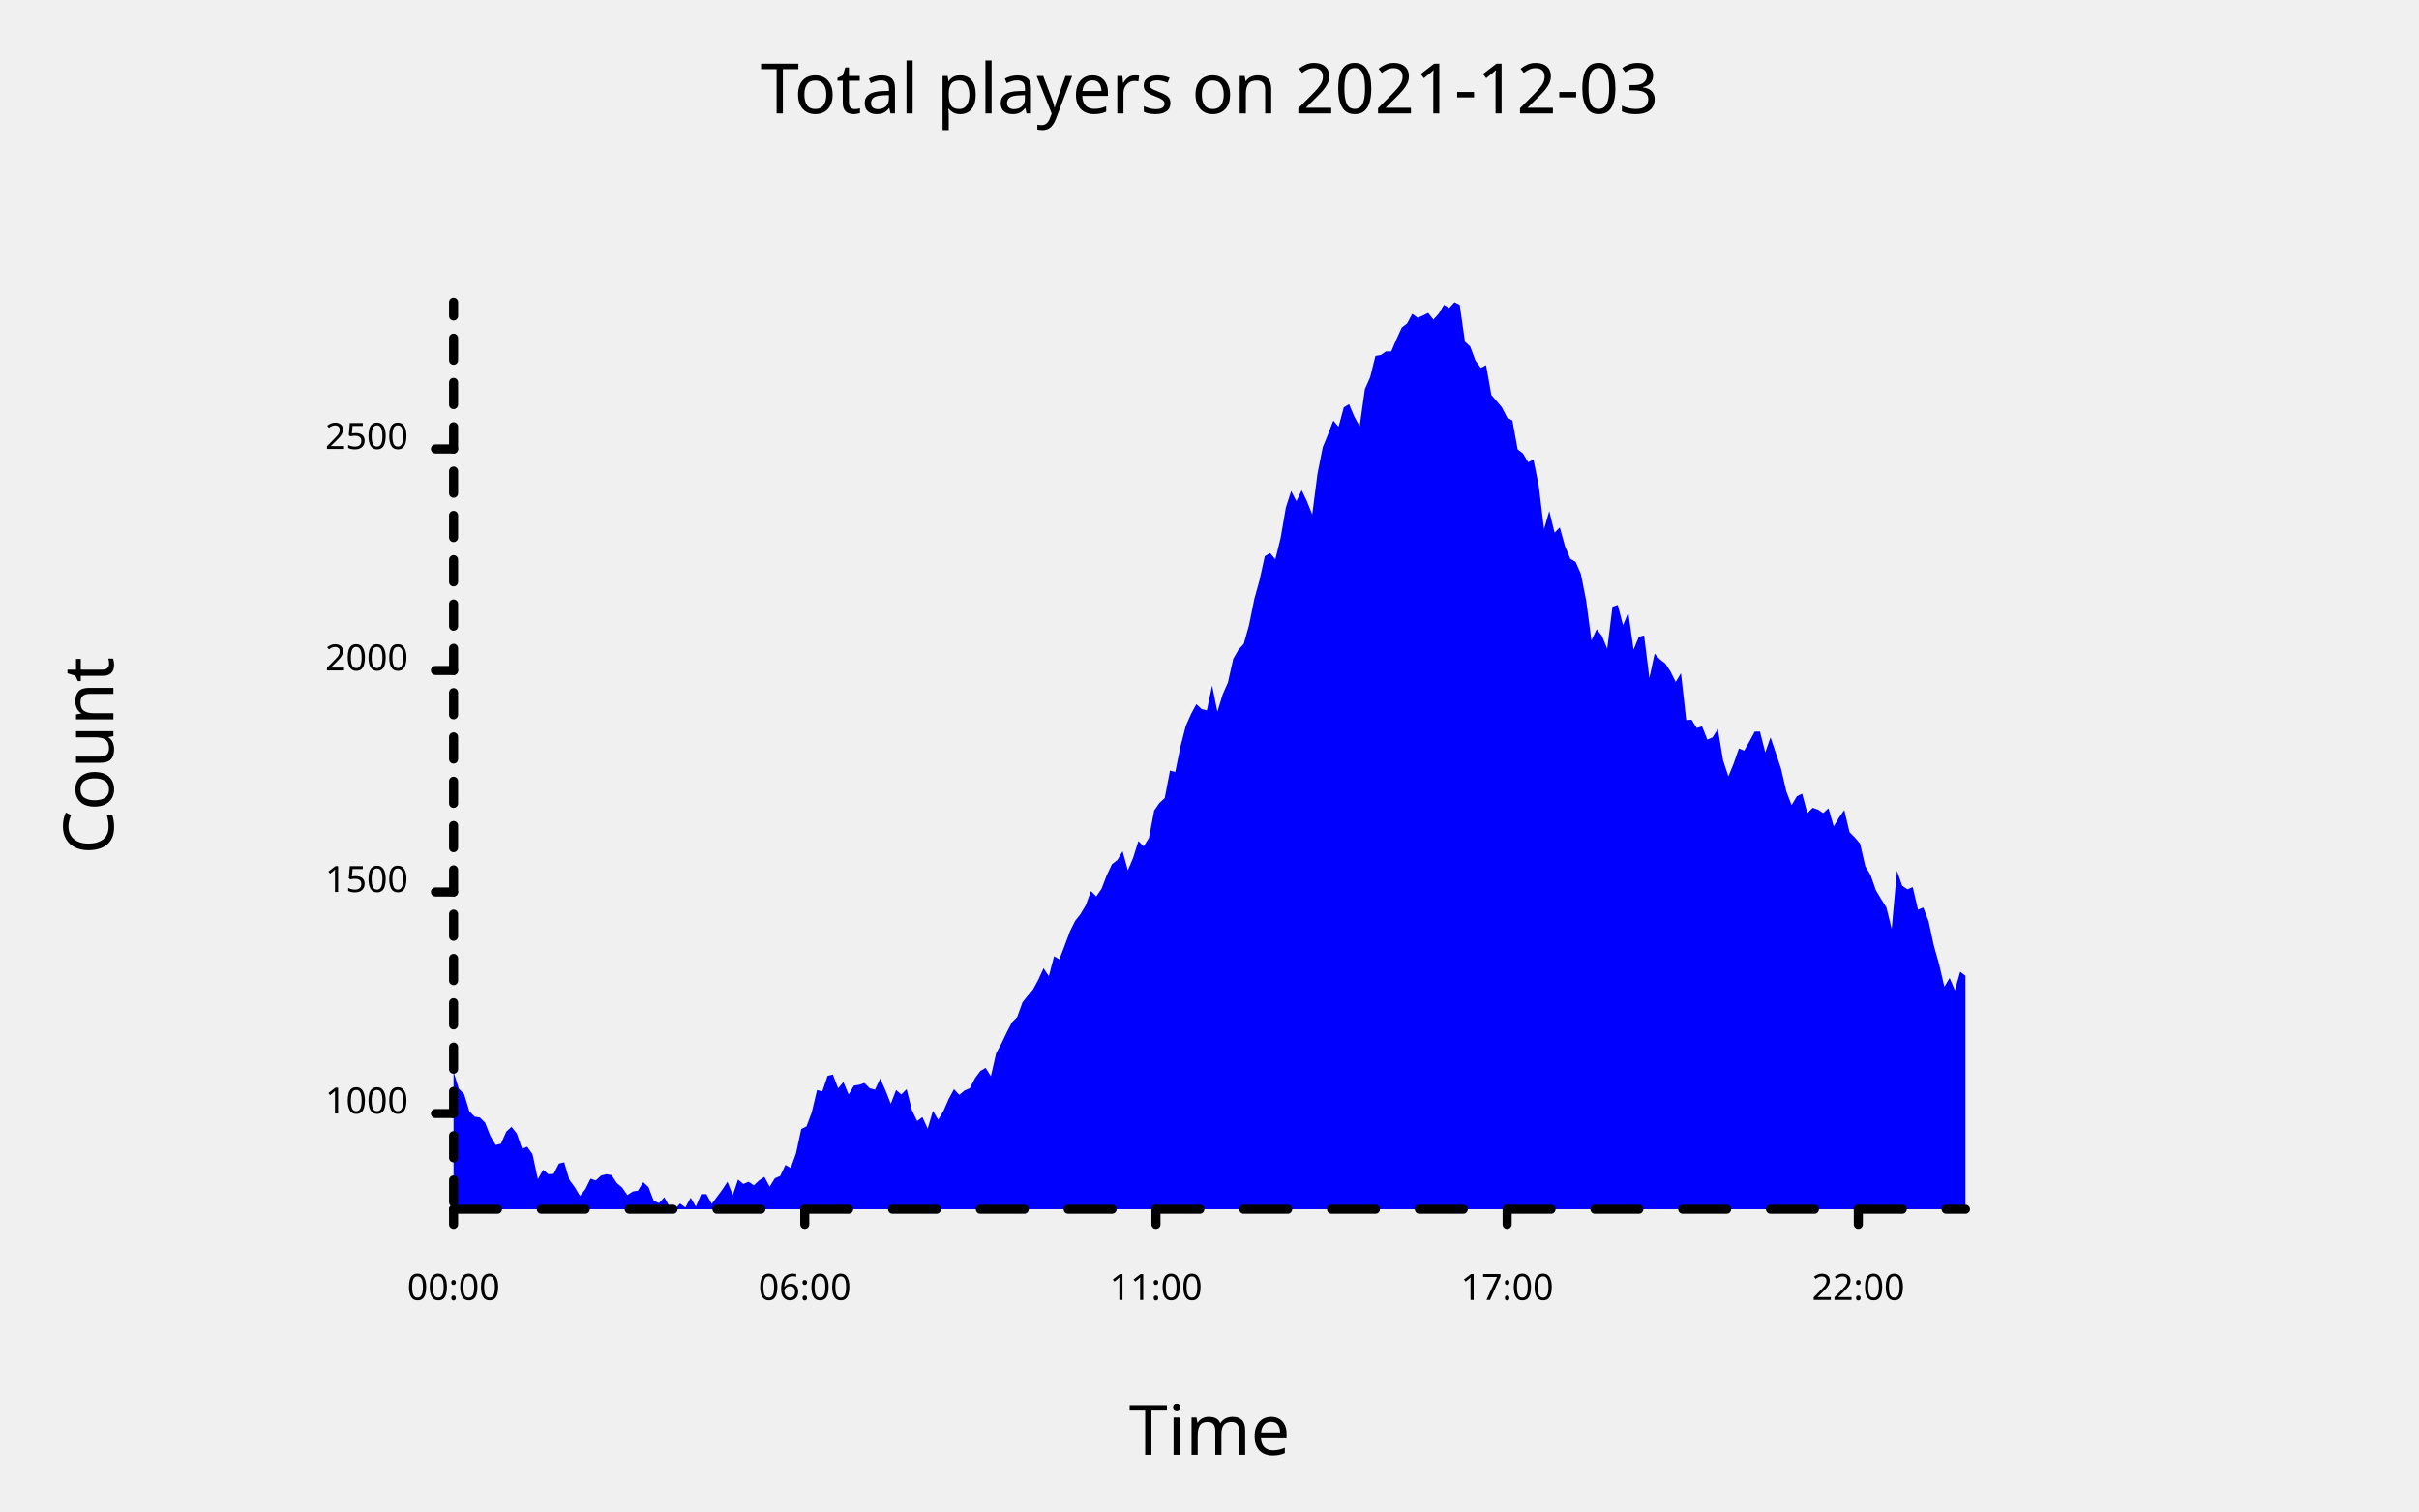
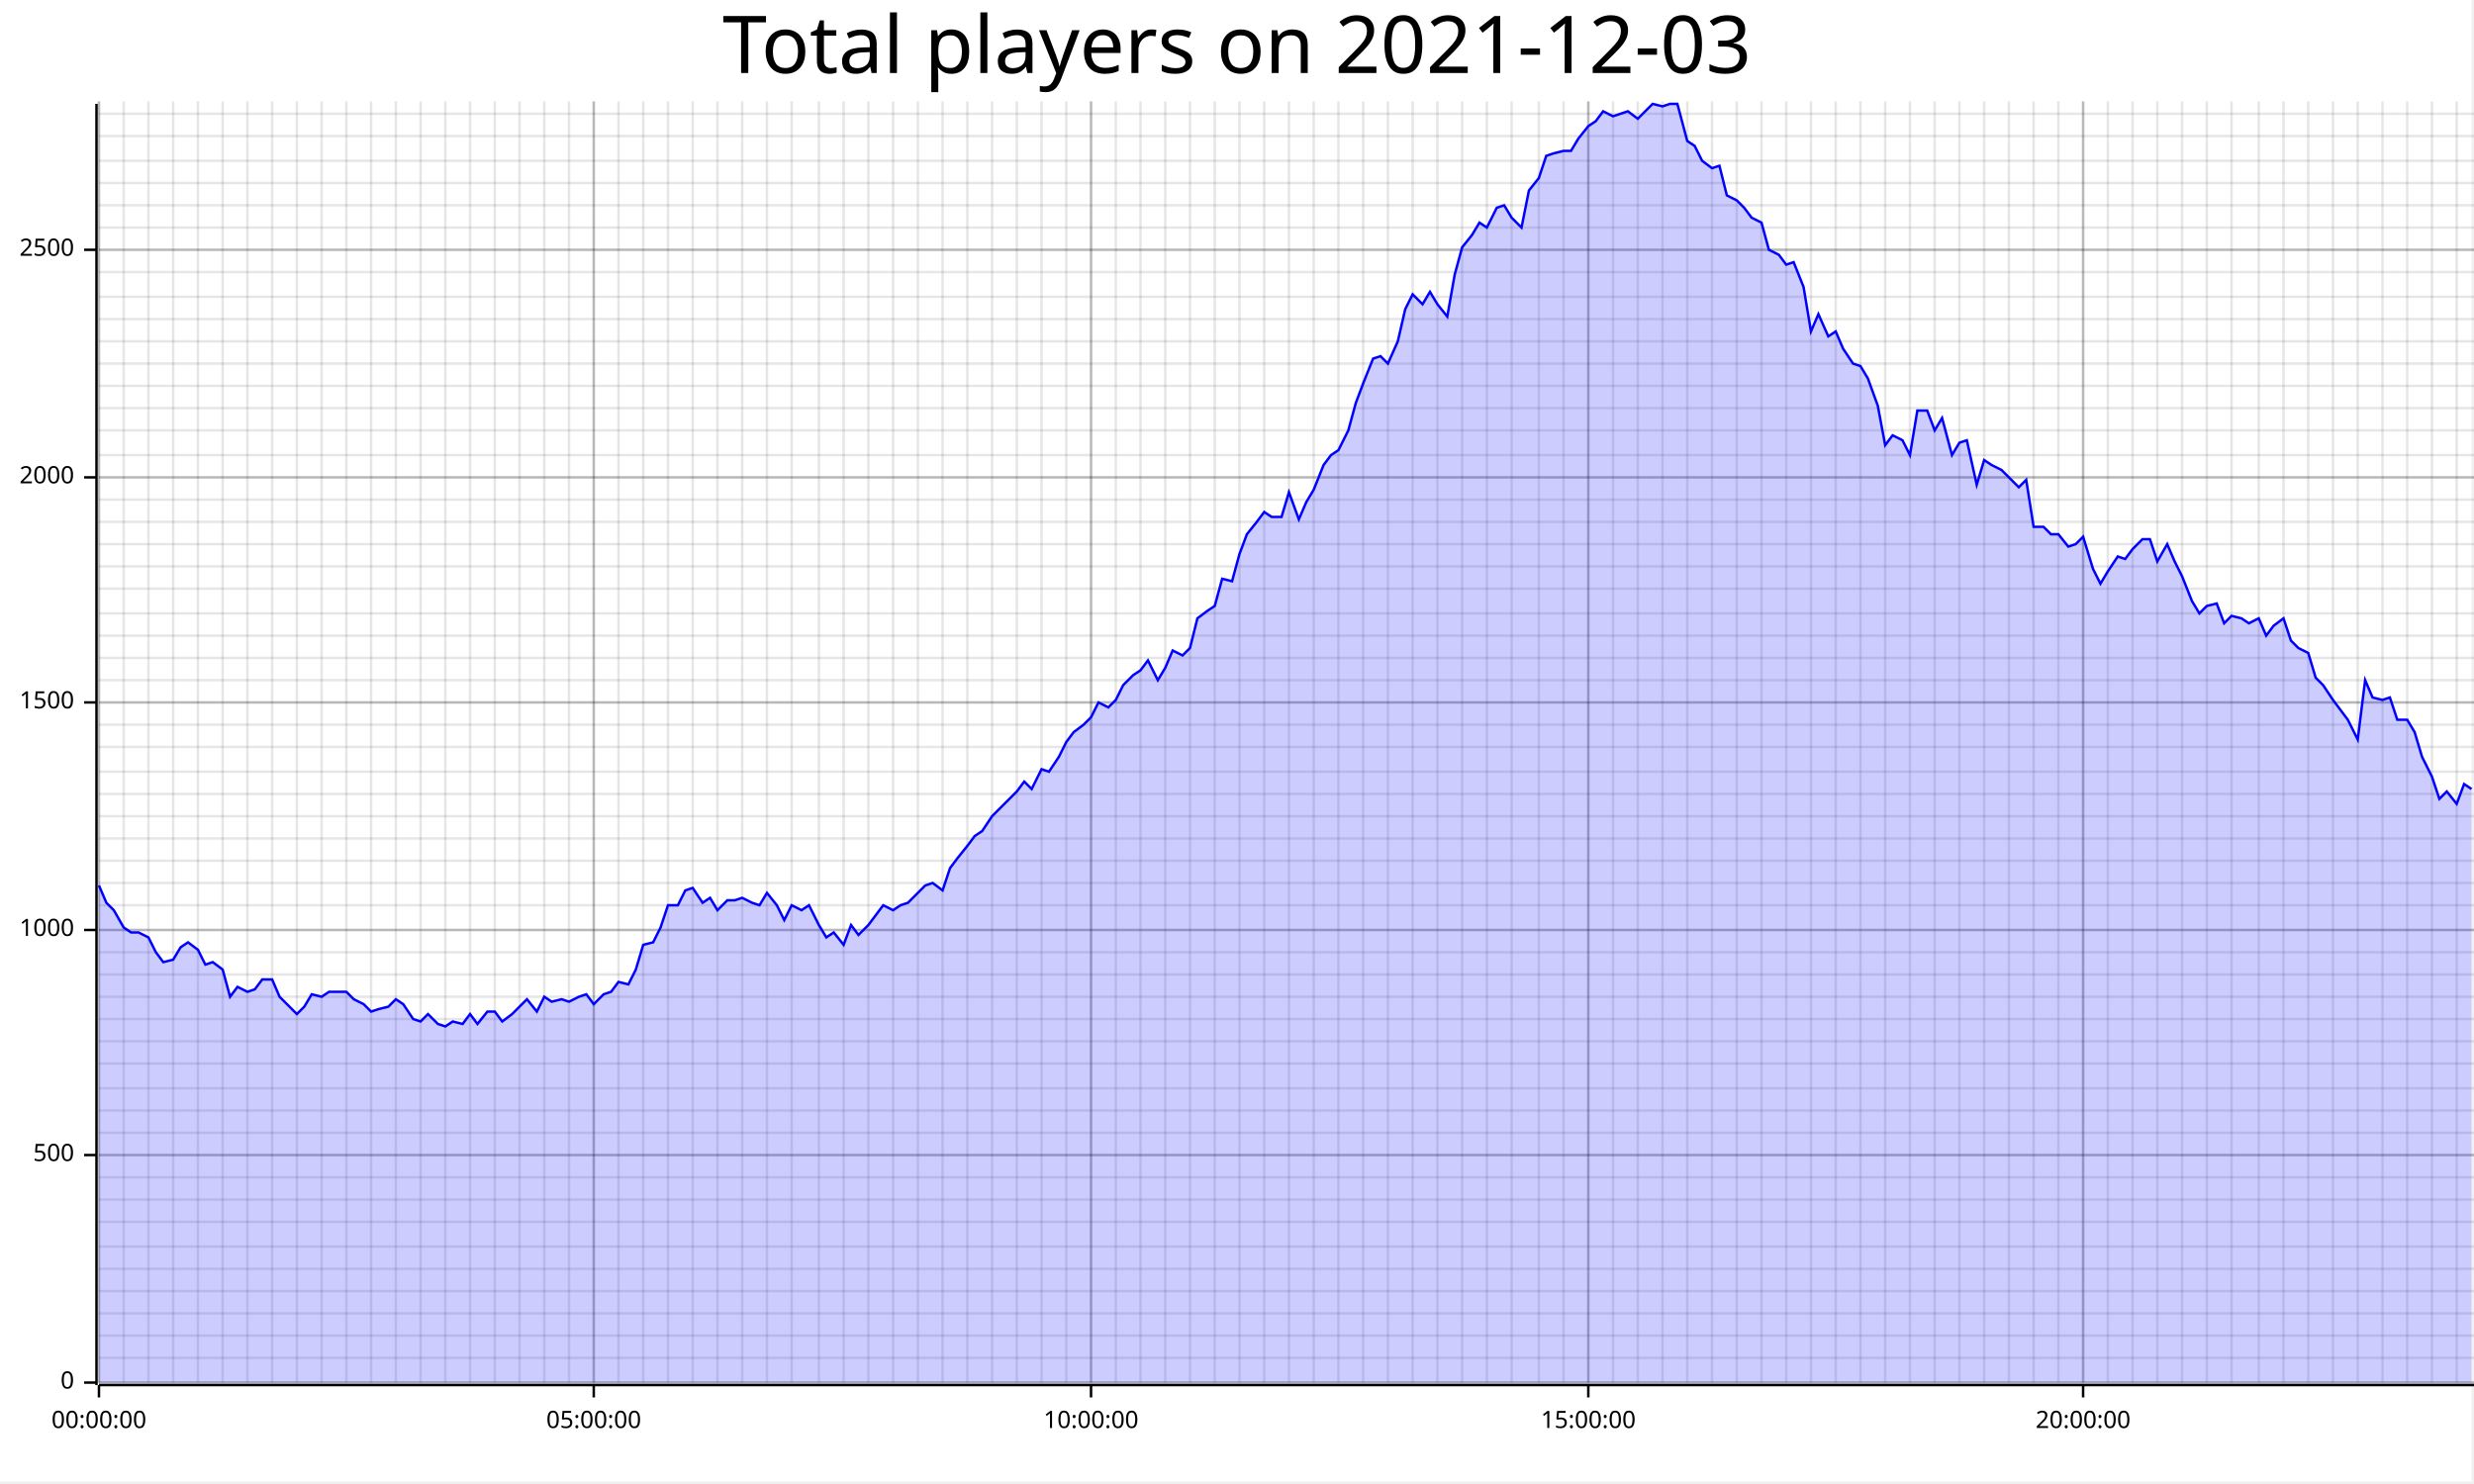
- <svg xmlns="http://www.w3.org/2000/svg" class="poloto" width="800" height="500" viewBox="0 0 800 500">
-   <style>.poloto { stroke-linecap:round; stroke-linejoin:round; font-family: 'Tahoma', sans-serif; background-color: AliceBlue;} .poloto_scatter{stroke-width:7} .poloto_line{stroke-width:2} .poloto_text{fill: black;} .poloto_axis_lines{stroke: black;stroke-width:3;fill:none;stroke-dasharray:none} .poloto0stroke{stroke:  blue;} .poloto1stroke{stroke:  red;} .poloto2stroke{stroke:  green;} .poloto3stroke{stroke:  gold;} .poloto4stroke{stroke:  aqua;} .poloto5stroke{stroke:  lime;} .poloto6stroke{stroke:  orange;} .poloto7stroke{stroke:  chocolate;} .poloto0fill{fill:blue;} .poloto1fill{fill:red;} .poloto2fill{fill:green;} .poloto3fill{fill:gold;} .poloto4fill{fill:aqua;} .poloto5fill{fill:lime;} .poloto6fill{fill:orange;} .poloto7fill{fill:chocolate;}</style>
-   <text class="poloto_text poloto_legend_text" alignment-baseline="middle" text-anchor="start" font-size="large" x="675" y="100" />
-   <path class="poloto_linefill poloto0fill" d=" M 150 400 L 150 354.568 L 151.742 360.137 L 153.484 361.895 L 155.226 367.611 L 156.969 369.37 L 158.711 369.663 L 160.453 371.422 L 162.195 375.818 L 163.937 378.749 L 165.679 378.31 L 167.422 374.353 L 169.164 372.741 L 170.906 374.939 L 172.648 379.922 L 174.39 379.336 L 176.132 381.827 L 177.875 390.034 L 179.617 386.957 L 181.359 388.422 L 183.101 388.276 L 184.843 384.905 L 186.585 384.465 L 188.328 390.327 L 190.07 392.672 L 191.812 395.603 L 193.554 393.405 L 195.296 389.888 L 197.038 390.474 L 198.78 388.862 L 200.523 388.422 L 202.265 388.715 L 204.007 391.353 L 205.749 392.819 L 207.491 395.31 L 209.233 394.138 L 210.976 393.845 L 212.718 391.06 L 214.46 392.672 L 216.202 397.215 L 217.944 397.948 L 219.686 396.043 L 221.429 399.121 L 223.171 400 L 224.913 398.095 L 226.655 399.414 L 228.397 396.19 L 230.139 399.121 L 231.882 395.017 L 233.624 395.017 L 235.366 398.241 L 237.108 395.896 L 238.85 393.552 L 240.592 390.914 L 242.334 395.31 L 244.077 390.181 L 245.819 391.646 L 247.561 390.914 L 249.303 392.086 L 251.045 390.474 L 252.787 389.301 L 254.53 392.526 L 256.272 389.741 L 258.014 389.008 L 259.756 385.344 L 261.498 386.37 L 263.24 381.534 L 264.983 373.473 L 266.725 372.594 L 268.467 367.904 L 270.209 360.576 L 271.951 361.016 L 273.693 355.887 L 275.436 355.447 L 277.178 359.99 L 278.92 357.938 L 280.662 362.042 L 282.404 359.111 L 284.146 358.818 L 285.889 358.232 L 287.631 359.99 L 289.373 360.43 L 291.115 356.766 L 292.857 360.723 L 294.599 365.12 L 296.341 360.576 L 298.084 362.042 L 299.826 360.283 L 301.568 367.171 L 303.31 370.835 L 305.052 369.516 L 306.794 373.327 L 308.537 367.465 L 310.279 370.396 L 312.021 367.465 L 313.763 363.508 L 315.505 360.283 L 317.247 362.189 L 318.99 360.723 L 320.732 359.99 L 322.474 356.619 L 324.216 354.275 L 325.958 353.249 L 327.7 356.033 L 329.443 348.412 L 331.185 345.188 L 332.927 341.524 L 334.669 338.153 L 336.411 336.395 L 338.153 331.558 L 339.895 329.36 L 341.638 327.308 L 343.38 324.084 L 345.122 320.274 L 346.864 322.912 L 348.606 316.317 L 350.348 317.342 L 352.091 312.799 L 353.833 308.109 L 355.575 304.592 L 357.317 302.394 L 359.059 299.463 L 360.801 294.773 L 362.544 296.532 L 364.286 294.04 L 366.028 289.497 L 367.77 285.833 L 369.512 284.514 L 371.254 281.583 L 372.997 287.885 L 374.739 283.781 L 376.481 278.212 L 378.223 279.971 L 379.965 277.186 L 381.707 268.1 L 383.449 265.608 L 385.192 263.996 L 386.934 254.91 L 388.676 255.349 L 390.418 246.849 L 392.16 240.107 L 393.902 236.15 L 395.645 232.926 L 397.387 234.538 L 399.129 234.978 L 400.871 226.771 L 402.613 235.418 L 404.355 229.702 L 406.098 225.745 L 407.84 217.978 L 409.582 214.9 L 411.324 212.995 L 413.066 206.839 L 414.808 198.192 L 416.551 191.891 L 418.293 183.977 L 420.035 182.951 L 421.777 185.002 L 423.519 177.968 L 425.261 167.855 L 427.003 162.433 L 428.746 165.804 L 430.488 162.14 L 432.23 165.804 L 433.972 170.2 L 435.714 156.717 L 437.456 147.924 L 439.199 143.674 L 440.941 139.13 L 442.683 141.182 L 444.425 134.734 L 446.167 133.708 L 447.909 137.811 L 449.652 141.036 L 451.394 128.725 L 453.136 124.768 L 454.878 117.733 L 456.62 117.44 L 458.362 116.268 L 460.105 116.268 L 461.847 112.164 L 463.589 108.354 L 465.331 107.035 L 467.073 103.81 L 468.815 105.129 L 470.557 104.397 L 472.3 103.517 L 474.042 105.716 L 475.784 103.81 L 477.526 100.879 L 479.268 101.905 L 481.01 100 L 482.753 100.879 L 484.495 113.043 L 486.237 114.656 L 487.979 119.345 L 489.721 121.69 L 491.463 120.811 L 493.206 130.63 L 494.948 132.682 L 496.69 134.734 L 498.432 138.105 L 500.174 139.13 L 501.916 148.657 L 503.659 149.976 L 505.401 152.907 L 507.143 152.027 L 508.885 160.674 L 510.627 175.037 L 512.369 169.028 L 514.111 176.209 L 515.854 174.45 L 517.596 180.752 L 519.338 184.856 L 521.08 185.882 L 522.822 189.839 L 524.564 198.632 L 526.307 211.822 L 528.049 208.158 L 529.791 210.357 L 531.533 214.607 L 533.275 200.684 L 535.017 200.098 L 536.76 206.839 L 538.502 202.589 L 540.244 214.9 L 541.986 210.65 L 543.728 210.21 L 545.47 224.279 L 547.213 216.219 L 548.955 218.124 L 550.697 219.443 L 552.439 222.081 L 554.181 225.598 L 555.923 222.667 L 557.666 238.202 L 559.408 238.056 L 561.15 240.84 L 562.892 240.254 L 564.634 244.651 L 566.376 243.918 L 568.118 241.133 L 569.861 251.539 L 571.603 256.815 L 573.345 252.565 L 575.087 247.582 L 576.829 248.315 L 578.571 245.237 L 580.314 242.013 L 582.056 242.013 L 583.798 248.901 L 585.54 243.918 L 587.282 249.047 L 589.024 254.323 L 590.767 261.798 L 592.509 266.341 L 594.251 263.41 L 595.993 262.531 L 597.735 268.979 L 599.477 267.22 L 601.22 267.807 L 602.962 268.979 L 604.704 267.367 L 606.446 273.376 L 608.188 270.445 L 609.93 267.953 L 611.672 275.281 L 613.415 277.04 L 615.157 279.091 L 616.899 286.566 L 618.641 289.497 L 620.383 294.48 L 622.125 297.411 L 623.868 300.195 L 625.61 307.23 L 627.352 288.031 L 629.094 293.014 L 630.836 294.187 L 632.578 293.454 L 634.321 300.928 L 636.063 300.195 L 637.805 304.739 L 639.547 312.799 L 641.289 318.955 L 643.031 326.429 L 644.774 323.498 L 646.516 327.601 L 648.258 321.446 L 650 322.765 L 650 400 Z" />
-   <text class="poloto_labels poloto_text poloto_title" alignment-baseline="start" text-anchor="middle" font-size="x-large" x="400" y="37.5">Total players on 2021-12-03</text>
-   <text class="poloto_labels poloto_text poloto_xname" alignment-baseline="start" text-anchor="middle" font-size="x-large" x="400" y="481.25">Time</text>
-   <text class="poloto_labels poloto_text poloto_yname" alignment-baseline="start" text-anchor="middle" font-size="x-large" transform="rotate(-90,37.5,250)" x="37.5" y="250">Count</text>
-   <line class="poloto_axis_lines" stroke="black" x1="150" x2="150" y1="400" y2="405" />
-   <text class="poloto_tick_labels poloto_text" alignment-baseline="start" text-anchor="middle" x="150" y="430"> 00:00</text>
-   <line class="poloto_axis_lines" stroke="black" x1="266.144" x2="266.144" y1="400" y2="405" />
-   <text class="poloto_tick_labels poloto_text" alignment-baseline="start" text-anchor="middle" x="266.144" y="430"> 06:00</text>
-   <line class="poloto_axis_lines" stroke="black" x1="382.288" x2="382.288" y1="400" y2="405" />
-   <text class="poloto_tick_labels poloto_text" alignment-baseline="start" text-anchor="middle" x="382.288" y="430"> 11:00</text>
-   <line class="poloto_axis_lines" stroke="black" x1="498.432" x2="498.432" y1="400" y2="405" />
-   <text class="poloto_tick_labels poloto_text" alignment-baseline="start" text-anchor="middle" x="498.432" y="430"> 17:00</text>
-   <line class="poloto_axis_lines" stroke="black" x1="614.576" x2="614.576" y1="400" y2="405" />
-   <text class="poloto_tick_labels poloto_text" alignment-baseline="start" text-anchor="middle" x="614.576" y="430"> 22:00</text>
-   <line class="poloto_axis_lines" stroke="black" x1="150" x2="144" y1="368.344" y2="368.344" />
-   <text class="poloto_tick_labels poloto_text" alignment-baseline="middle" text-anchor="end" x="135" y="368.344"> 1000</text>
-   <line class="poloto_axis_lines" stroke="black" x1="150" x2="144" y1="295.066" y2="295.066" />
-   <text class="poloto_tick_labels poloto_text" alignment-baseline="middle" text-anchor="end" x="135" y="295.066"> 1500</text>
-   <line class="poloto_axis_lines" stroke="black" x1="150" x2="144" y1="221.788" y2="221.788" />
-   <text class="poloto_tick_labels poloto_text" alignment-baseline="middle" text-anchor="end" x="135" y="221.788"> 2000</text>
-   <line class="poloto_axis_lines" stroke="black" x1="150" x2="144" y1="148.51" y2="148.51" />
-   <text class="poloto_tick_labels poloto_text" alignment-baseline="middle" text-anchor="end" x="135" y="148.51"> 2500</text>
-   <path stroke="black" fill="none" class="poloto_axis_lines" style="stroke-dasharray:14.518;stroke-dashoffset:-0;" d=" M 150 400 L 650 400" />
-   <path stroke="black" fill="none" class="poloto_axis_lines" style="stroke-dasharray:7.328;stroke-dashoffset:-31.656;" d=" M 150 400 L 150 100" />
+ <svg xmlns="http://www.w3.org/2000/svg" width="1000" height="600" viewBox="0 0 1000 600">
+   <rect x="0" y="0" width="999" height="599" opacity="1" fill="#FFFFFF" stroke="none" />
+   <text x="500" y="5" dy="0.76em" text-anchor="middle" font-family="sans-serif" font-size="32.258" opacity="1" fill="#000000">
+ Total players on 2021-12-03
+ </text>
+   <line opacity="0.1" stroke="#000000" stroke-width="1" x1="40" y1="559" x2="40" y2="41" />
+   <line opacity="0.1" stroke="#000000" stroke-width="1" x1="50" y1="559" x2="50" y2="41" />
+   <line opacity="0.1" stroke="#000000" stroke-width="1" x1="60" y1="559" x2="60" y2="41" />
+   <line opacity="0.1" stroke="#000000" stroke-width="1" x1="70" y1="559" x2="70" y2="41" />
+   <line opacity="0.1" stroke="#000000" stroke-width="1" x1="80" y1="559" x2="80" y2="41" />
+   <line opacity="0.1" stroke="#000000" stroke-width="1" x1="90" y1="559" x2="90" y2="41" />
+   <line opacity="0.1" stroke="#000000" stroke-width="1" x1="100" y1="559" x2="100" y2="41" />
+   <line opacity="0.1" stroke="#000000" stroke-width="1" x1="110" y1="559" x2="110" y2="41" />
+   <line opacity="0.1" stroke="#000000" stroke-width="1" x1="120" y1="559" x2="120" y2="41" />
+   <line opacity="0.1" stroke="#000000" stroke-width="1" x1="130" y1="559" x2="130" y2="41" />
+   <line opacity="0.1" stroke="#000000" stroke-width="1" x1="140" y1="559" x2="140" y2="41" />
+   <line opacity="0.1" stroke="#000000" stroke-width="1" x1="150" y1="559" x2="150" y2="41" />
+   <line opacity="0.1" stroke="#000000" stroke-width="1" x1="160" y1="559" x2="160" y2="41" />
+   <line opacity="0.1" stroke="#000000" stroke-width="1" x1="170" y1="559" x2="170" y2="41" />
+   <line opacity="0.1" stroke="#000000" stroke-width="1" x1="180" y1="559" x2="180" y2="41" />
+   <line opacity="0.1" stroke="#000000" stroke-width="1" x1="190" y1="559" x2="190" y2="41" />
+   <line opacity="0.1" stroke="#000000" stroke-width="1" x1="200" y1="559" x2="200" y2="41" />
+   <line opacity="0.1" stroke="#000000" stroke-width="1" x1="210" y1="559" x2="210" y2="41" />
+   <line opacity="0.1" stroke="#000000" stroke-width="1" x1="220" y1="559" x2="220" y2="41" />
+   <line opacity="0.1" stroke="#000000" stroke-width="1" x1="230" y1="559" x2="230" y2="41" />
+   <line opacity="0.1" stroke="#000000" stroke-width="1" x1="240" y1="559" x2="240" y2="41" />
+   <line opacity="0.1" stroke="#000000" stroke-width="1" x1="250" y1="559" x2="250" y2="41" />
+   <line opacity="0.1" stroke="#000000" stroke-width="1" x1="260" y1="559" x2="260" y2="41" />
+   <line opacity="0.1" stroke="#000000" stroke-width="1" x1="270" y1="559" x2="270" y2="41" />
+   <line opacity="0.1" stroke="#000000" stroke-width="1" x1="280" y1="559" x2="280" y2="41" />
+   <line opacity="0.1" stroke="#000000" stroke-width="1" x1="290" y1="559" x2="290" y2="41" />
+   <line opacity="0.1" stroke="#000000" stroke-width="1" x1="300" y1="559" x2="300" y2="41" />
+   <line opacity="0.1" stroke="#000000" stroke-width="1" x1="310" y1="559" x2="310" y2="41" />
+   <line opacity="0.1" stroke="#000000" stroke-width="1" x1="320" y1="559" x2="320" y2="41" />
+   <line opacity="0.1" stroke="#000000" stroke-width="1" x1="331" y1="559" x2="331" y2="41" />
+   <line opacity="0.1" stroke="#000000" stroke-width="1" x1="341" y1="559" x2="341" y2="41" />
+   <line opacity="0.1" stroke="#000000" stroke-width="1" x1="351" y1="559" x2="351" y2="41" />
+   <line opacity="0.1" stroke="#000000" stroke-width="1" x1="361" y1="559" x2="361" y2="41" />
+   <line opacity="0.1" stroke="#000000" stroke-width="1" x1="371" y1="559" x2="371" y2="41" />
+   <line opacity="0.1" stroke="#000000" stroke-width="1" x1="381" y1="559" x2="381" y2="41" />
+   <line opacity="0.1" stroke="#000000" stroke-width="1" x1="391" y1="559" x2="391" y2="41" />
+   <line opacity="0.1" stroke="#000000" stroke-width="1" x1="401" y1="559" x2="401" y2="41" />
+   <line opacity="0.1" stroke="#000000" stroke-width="1" x1="411" y1="559" x2="411" y2="41" />
+   <line opacity="0.1" stroke="#000000" stroke-width="1" x1="421" y1="559" x2="421" y2="41" />
+   <line opacity="0.1" stroke="#000000" stroke-width="1" x1="431" y1="559" x2="431" y2="41" />
+   <line opacity="0.1" stroke="#000000" stroke-width="1" x1="441" y1="559" x2="441" y2="41" />
+   <line opacity="0.1" stroke="#000000" stroke-width="1" x1="451" y1="559" x2="451" y2="41" />
+   <line opacity="0.1" stroke="#000000" stroke-width="1" x1="461" y1="559" x2="461" y2="41" />
+   <line opacity="0.1" stroke="#000000" stroke-width="1" x1="471" y1="559" x2="471" y2="41" />
+   <line opacity="0.1" stroke="#000000" stroke-width="1" x1="481" y1="559" x2="481" y2="41" />
+   <line opacity="0.1" stroke="#000000" stroke-width="1" x1="491" y1="559" x2="491" y2="41" />
+   <line opacity="0.1" stroke="#000000" stroke-width="1" x1="501" y1="559" x2="501" y2="41" />
+   <line opacity="0.1" stroke="#000000" stroke-width="1" x1="511" y1="559" x2="511" y2="41" />
+   <line opacity="0.1" stroke="#000000" stroke-width="1" x1="521" y1="559" x2="521" y2="41" />
+   <line opacity="0.1" stroke="#000000" stroke-width="1" x1="531" y1="559" x2="531" y2="41" />
+   <line opacity="0.1" stroke="#000000" stroke-width="1" x1="541" y1="559" x2="541" y2="41" />
+   <line opacity="0.1" stroke="#000000" stroke-width="1" x1="551" y1="559" x2="551" y2="41" />
+   <line opacity="0.1" stroke="#000000" stroke-width="1" x1="561" y1="559" x2="561" y2="41" />
+   <line opacity="0.1" stroke="#000000" stroke-width="1" x1="571" y1="559" x2="571" y2="41" />
+   <line opacity="0.1" stroke="#000000" stroke-width="1" x1="581" y1="559" x2="581" y2="41" />
+   <line opacity="0.1" stroke="#000000" stroke-width="1" x1="591" y1="559" x2="591" y2="41" />
+   <line opacity="0.1" stroke="#000000" stroke-width="1" x1="601" y1="559" x2="601" y2="41" />
+   <line opacity="0.1" stroke="#000000" stroke-width="1" x1="611" y1="559" x2="611" y2="41" />
+   <line opacity="0.1" stroke="#000000" stroke-width="1" x1="622" y1="559" x2="622" y2="41" />
+   <line opacity="0.1" stroke="#000000" stroke-width="1" x1="632" y1="559" x2="632" y2="41" />
+   <line opacity="0.1" stroke="#000000" stroke-width="1" x1="642" y1="559" x2="642" y2="41" />
+   <line opacity="0.1" stroke="#000000" stroke-width="1" x1="652" y1="559" x2="652" y2="41" />
+   <line opacity="0.1" stroke="#000000" stroke-width="1" x1="662" y1="559" x2="662" y2="41" />
+   <line opacity="0.1" stroke="#000000" stroke-width="1" x1="672" y1="559" x2="672" y2="41" />
+   <line opacity="0.1" stroke="#000000" stroke-width="1" x1="682" y1="559" x2="682" y2="41" />
+   <line opacity="0.1" stroke="#000000" stroke-width="1" x1="692" y1="559" x2="692" y2="41" />
+   <line opacity="0.1" stroke="#000000" stroke-width="1" x1="702" y1="559" x2="702" y2="41" />
+   <line opacity="0.1" stroke="#000000" stroke-width="1" x1="712" y1="559" x2="712" y2="41" />
+   <line opacity="0.1" stroke="#000000" stroke-width="1" x1="722" y1="559" x2="722" y2="41" />
+   <line opacity="0.1" stroke="#000000" stroke-width="1" x1="732" y1="559" x2="732" y2="41" />
+   <line opacity="0.1" stroke="#000000" stroke-width="1" x1="742" y1="559" x2="742" y2="41" />
+   <line opacity="0.1" stroke="#000000" stroke-width="1" x1="752" y1="559" x2="752" y2="41" />
+   <line opacity="0.1" stroke="#000000" stroke-width="1" x1="762" y1="559" x2="762" y2="41" />
+   <line opacity="0.1" stroke="#000000" stroke-width="1" x1="772" y1="559" x2="772" y2="41" />
+   <line opacity="0.1" stroke="#000000" stroke-width="1" x1="782" y1="559" x2="782" y2="41" />
+   <line opacity="0.1" stroke="#000000" stroke-width="1" x1="792" y1="559" x2="792" y2="41" />
+   <line opacity="0.1" stroke="#000000" stroke-width="1" x1="802" y1="559" x2="802" y2="41" />
+   <line opacity="0.1" stroke="#000000" stroke-width="1" x1="812" y1="559" x2="812" y2="41" />
+   <line opacity="0.1" stroke="#000000" stroke-width="1" x1="822" y1="559" x2="822" y2="41" />
+   <line opacity="0.1" stroke="#000000" stroke-width="1" x1="832" y1="559" x2="832" y2="41" />
+   <line opacity="0.1" stroke="#000000" stroke-width="1" x1="842" y1="559" x2="842" y2="41" />
+   <line opacity="0.1" stroke="#000000" stroke-width="1" x1="852" y1="559" x2="852" y2="41" />
+   <line opacity="0.1" stroke="#000000" stroke-width="1" x1="862" y1="559" x2="862" y2="41" />
+   <line opacity="0.1" stroke="#000000" stroke-width="1" x1="872" y1="559" x2="872" y2="41" />
+   <line opacity="0.1" stroke="#000000" stroke-width="1" x1="882" y1="559" x2="882" y2="41" />
+   <line opacity="0.1" stroke="#000000" stroke-width="1" x1="892" y1="559" x2="892" y2="41" />
+   <line opacity="0.1" stroke="#000000" stroke-width="1" x1="902" y1="559" x2="902" y2="41" />
+   <line opacity="0.1" stroke="#000000" stroke-width="1" x1="913" y1="559" x2="913" y2="41" />
+   <line opacity="0.1" stroke="#000000" stroke-width="1" x1="923" y1="559" x2="923" y2="41" />
+   <line opacity="0.1" stroke="#000000" stroke-width="1" x1="933" y1="559" x2="933" y2="41" />
+   <line opacity="0.1" stroke="#000000" stroke-width="1" x1="943" y1="559" x2="943" y2="41" />
+   <line opacity="0.1" stroke="#000000" stroke-width="1" x1="953" y1="559" x2="953" y2="41" />
+   <line opacity="0.1" stroke="#000000" stroke-width="1" x1="963" y1="559" x2="963" y2="41" />
+   <line opacity="0.1" stroke="#000000" stroke-width="1" x1="973" y1="559" x2="973" y2="41" />
+   <line opacity="0.1" stroke="#000000" stroke-width="1" x1="983" y1="559" x2="983" y2="41" />
+   <line opacity="0.1" stroke="#000000" stroke-width="1" x1="993" y1="559" x2="993" y2="41" />
+   <line opacity="0.1" stroke="#000000" stroke-width="1" x1="40" y1="559" x2="1000" y2="559" />
+   <line opacity="0.1" stroke="#000000" stroke-width="1" x1="40" y1="549" x2="1000" y2="549" />
+   <line opacity="0.1" stroke="#000000" stroke-width="1" x1="40" y1="540" x2="1000" y2="540" />
+   <line opacity="0.1" stroke="#000000" stroke-width="1" x1="40" y1="531" x2="1000" y2="531" />
+   <line opacity="0.1" stroke="#000000" stroke-width="1" x1="40" y1="522" x2="1000" y2="522" />
+   <line opacity="0.1" stroke="#000000" stroke-width="1" x1="40" y1="513" x2="1000" y2="513" />
+   <line opacity="0.1" stroke="#000000" stroke-width="1" x1="40" y1="504" x2="1000" y2="504" />
+   <line opacity="0.1" stroke="#000000" stroke-width="1" x1="40" y1="494" x2="1000" y2="494" />
+   <line opacity="0.1" stroke="#000000" stroke-width="1" x1="40" y1="485" x2="1000" y2="485" />
+   <line opacity="0.1" stroke="#000000" stroke-width="1" x1="40" y1="476" x2="1000" y2="476" />
+   <line opacity="0.1" stroke="#000000" stroke-width="1" x1="40" y1="467" x2="1000" y2="467" />
+   <line opacity="0.1" stroke="#000000" stroke-width="1" x1="40" y1="458" x2="1000" y2="458" />
+   <line opacity="0.1" stroke="#000000" stroke-width="1" x1="40" y1="449" x2="1000" y2="449" />
+   <line opacity="0.1" stroke="#000000" stroke-width="1" x1="40" y1="440" x2="1000" y2="440" />
+   <line opacity="0.1" stroke="#000000" stroke-width="1" x1="40" y1="430" x2="1000" y2="430" />
+   <line opacity="0.1" stroke="#000000" stroke-width="1" x1="40" y1="421" x2="1000" y2="421" />
+   <line opacity="0.1" stroke="#000000" stroke-width="1" x1="40" y1="412" x2="1000" y2="412" />
+   <line opacity="0.1" stroke="#000000" stroke-width="1" x1="40" y1="403" x2="1000" y2="403" />
+   <line opacity="0.1" stroke="#000000" stroke-width="1" x1="40" y1="394" x2="1000" y2="394" />
+   <line opacity="0.1" stroke="#000000" stroke-width="1" x1="40" y1="385" x2="1000" y2="385" />
+   <line opacity="0.1" stroke="#000000" stroke-width="1" x1="40" y1="376" x2="1000" y2="376" />
+   <line opacity="0.1" stroke="#000000" stroke-width="1" x1="40" y1="366" x2="1000" y2="366" />
+   <line opacity="0.1" stroke="#000000" stroke-width="1" x1="40" y1="357" x2="1000" y2="357" />
+   <line opacity="0.1" stroke="#000000" stroke-width="1" x1="40" y1="348" x2="1000" y2="348" />
+   <line opacity="0.1" stroke="#000000" stroke-width="1" x1="40" y1="339" x2="1000" y2="339" />
+   <line opacity="0.1" stroke="#000000" stroke-width="1" x1="40" y1="330" x2="1000" y2="330" />
+   <line opacity="0.1" stroke="#000000" stroke-width="1" x1="40" y1="321" x2="1000" y2="321" />
+   <line opacity="0.1" stroke="#000000" stroke-width="1" x1="40" y1="312" x2="1000" y2="312" />
+   <line opacity="0.1" stroke="#000000" stroke-width="1" x1="40" y1="302" x2="1000" y2="302" />
+   <line opacity="0.1" stroke="#000000" stroke-width="1" x1="40" y1="293" x2="1000" y2="293" />
+   <line opacity="0.1" stroke="#000000" stroke-width="1" x1="40" y1="284" x2="1000" y2="284" />
+   <line opacity="0.1" stroke="#000000" stroke-width="1" x1="40" y1="275" x2="1000" y2="275" />
+   <line opacity="0.1" stroke="#000000" stroke-width="1" x1="40" y1="266" x2="1000" y2="266" />
+   <line opacity="0.1" stroke="#000000" stroke-width="1" x1="40" y1="257" x2="1000" y2="257" />
+   <line opacity="0.1" stroke="#000000" stroke-width="1" x1="40" y1="248" x2="1000" y2="248" />
+   <line opacity="0.1" stroke="#000000" stroke-width="1" x1="40" y1="238" x2="1000" y2="238" />
+   <line opacity="0.1" stroke="#000000" stroke-width="1" x1="40" y1="229" x2="1000" y2="229" />
+   <line opacity="0.1" stroke="#000000" stroke-width="1" x1="40" y1="220" x2="1000" y2="220" />
+   <line opacity="0.1" stroke="#000000" stroke-width="1" x1="40" y1="211" x2="1000" y2="211" />
+   <line opacity="0.1" stroke="#000000" stroke-width="1" x1="40" y1="202" x2="1000" y2="202" />
+   <line opacity="0.1" stroke="#000000" stroke-width="1" x1="40" y1="193" x2="1000" y2="193" />
+   <line opacity="0.1" stroke="#000000" stroke-width="1" x1="40" y1="184" x2="1000" y2="184" />
+   <line opacity="0.1" stroke="#000000" stroke-width="1" x1="40" y1="174" x2="1000" y2="174" />
+   <line opacity="0.1" stroke="#000000" stroke-width="1" x1="40" y1="165" x2="1000" y2="165" />
+   <line opacity="0.1" stroke="#000000" stroke-width="1" x1="40" y1="156" x2="1000" y2="156" />
+   <line opacity="0.1" stroke="#000000" stroke-width="1" x1="40" y1="147" x2="1000" y2="147" />
+   <line opacity="0.1" stroke="#000000" stroke-width="1" x1="40" y1="138" x2="1000" y2="138" />
+   <line opacity="0.1" stroke="#000000" stroke-width="1" x1="40" y1="129" x2="1000" y2="129" />
+   <line opacity="0.1" stroke="#000000" stroke-width="1" x1="40" y1="120" x2="1000" y2="120" />
+   <line opacity="0.1" stroke="#000000" stroke-width="1" x1="40" y1="110" x2="1000" y2="110" />
+   <line opacity="0.1" stroke="#000000" stroke-width="1" x1="40" y1="101" x2="1000" y2="101" />
+   <line opacity="0.1" stroke="#000000" stroke-width="1" x1="40" y1="92" x2="1000" y2="92" />
+   <line opacity="0.1" stroke="#000000" stroke-width="1" x1="40" y1="83" x2="1000" y2="83" />
+   <line opacity="0.1" stroke="#000000" stroke-width="1" x1="40" y1="74" x2="1000" y2="74" />
+   <line opacity="0.1" stroke="#000000" stroke-width="1" x1="40" y1="65" x2="1000" y2="65" />
+   <line opacity="0.1" stroke="#000000" stroke-width="1" x1="40" y1="55" x2="1000" y2="55" />
+   <line opacity="0.1" stroke="#000000" stroke-width="1" x1="40" y1="46" x2="1000" y2="46" />
+   <line opacity="0.2" stroke="#000000" stroke-width="1" x1="40" y1="559" x2="40" y2="41" />
+   <line opacity="0.2" stroke="#000000" stroke-width="1" x1="240" y1="559" x2="240" y2="41" />
+   <line opacity="0.2" stroke="#000000" stroke-width="1" x1="441" y1="559" x2="441" y2="41" />
+   <line opacity="0.2" stroke="#000000" stroke-width="1" x1="642" y1="559" x2="642" y2="41" />
+   <line opacity="0.2" stroke="#000000" stroke-width="1" x1="842" y1="559" x2="842" y2="41" />
+   <line opacity="0.2" stroke="#000000" stroke-width="1" x1="40" y1="559" x2="1000" y2="559" />
+   <line opacity="0.2" stroke="#000000" stroke-width="1" x1="40" y1="467" x2="1000" y2="467" />
+   <line opacity="0.2" stroke="#000000" stroke-width="1" x1="40" y1="376" x2="1000" y2="376" />
+   <line opacity="0.2" stroke="#000000" stroke-width="1" x1="40" y1="284" x2="1000" y2="284" />
+   <line opacity="0.2" stroke="#000000" stroke-width="1" x1="40" y1="193" x2="1000" y2="193" />
+   <line opacity="0.2" stroke="#000000" stroke-width="1" x1="40" y1="101" x2="1000" y2="101" />
+   <polyline fill="none" opacity="1" stroke="#000000" stroke-width="1" points="39,42 39,560 " />
+   <text x="30" y="559" dy="0.5ex" text-anchor="end" font-family="sans-serif" font-size="9.677" opacity="1" fill="#000000">
+ 0
+ </text>
+   <polyline fill="none" opacity="1" stroke="#000000" stroke-width="1" points="34,559 39,559 " />
+   <text x="30" y="467" dy="0.5ex" text-anchor="end" font-family="sans-serif" font-size="9.677" opacity="1" fill="#000000">
+ 500
+ </text>
+   <polyline fill="none" opacity="1" stroke="#000000" stroke-width="1" points="34,467 39,467 " />
+   <text x="30" y="376" dy="0.5ex" text-anchor="end" font-family="sans-serif" font-size="9.677" opacity="1" fill="#000000">
+ 1000
+ </text>
+   <polyline fill="none" opacity="1" stroke="#000000" stroke-width="1" points="34,376 39,376 " />
+   <text x="30" y="284" dy="0.5ex" text-anchor="end" font-family="sans-serif" font-size="9.677" opacity="1" fill="#000000">
+ 1500
+ </text>
+   <polyline fill="none" opacity="1" stroke="#000000" stroke-width="1" points="34,284 39,284 " />
+   <text x="30" y="193" dy="0.5ex" text-anchor="end" font-family="sans-serif" font-size="9.677" opacity="1" fill="#000000">
+ 2000
+ </text>
+   <polyline fill="none" opacity="1" stroke="#000000" stroke-width="1" points="34,193 39,193 " />
+   <text x="30" y="101" dy="0.5ex" text-anchor="end" font-family="sans-serif" font-size="9.677" opacity="1" fill="#000000">
+ 2500
+ </text>
+   <polyline fill="none" opacity="1" stroke="#000000" stroke-width="1" points="34,101 39,101 " />
+   <polyline fill="none" opacity="1" stroke="#000000" stroke-width="1" points="40,560 1000,560 " />
+   <text x="40" y="570" dy="0.76em" text-anchor="middle" font-family="sans-serif" font-size="9.677" opacity="1" fill="#000000">
+ 00:00:00
+ </text>
+   <polyline fill="none" opacity="1" stroke="#000000" stroke-width="1" points="40,560 40,565 " />
+   <text x="240" y="570" dy="0.76em" text-anchor="middle" font-family="sans-serif" font-size="9.677" opacity="1" fill="#000000">
+ 05:00:00
+ </text>
+   <polyline fill="none" opacity="1" stroke="#000000" stroke-width="1" points="240,560 240,565 " />
+   <text x="441" y="570" dy="0.76em" text-anchor="middle" font-family="sans-serif" font-size="9.677" opacity="1" fill="#000000">
+ 10:00:00
+ </text>
+   <polyline fill="none" opacity="1" stroke="#000000" stroke-width="1" points="441,560 441,565 " />
+   <text x="642" y="570" dy="0.76em" text-anchor="middle" font-family="sans-serif" font-size="9.677" opacity="1" fill="#000000">
+ 15:00:00
+ </text>
+   <polyline fill="none" opacity="1" stroke="#000000" stroke-width="1" points="642,560 642,565 " />
+   <text x="842" y="570" dy="0.76em" text-anchor="middle" font-family="sans-serif" font-size="9.677" opacity="1" fill="#000000">
+ 20:00:00
+ </text>
+   <polyline fill="none" opacity="1" stroke="#000000" stroke-width="1" points="842,560 842,565 " />
+   <polygon opacity="0.2" fill="#0000FF" points="40,358 43,365 46,368 50,375 53,377 56,377 60,379 63,385 66,389 70,388 73,383 76,381 80,384 83,390 86,389 90,392 93,403 96,399 100,401 103,400 106,396 110,396 113,403 116,406 120,410 123,407 126,402 130,403 133,401 137,401 140,401 143,404 147,406 150,409 153,408 157,407 160,404 163,406 167,412 170,413 173,410 177,414 180,415 183,413 187,414 190,410 193,414 197,409 200,409 203,413 207,410 210,407 213,404 217,409 220,403 223,405 227,404 230,405 234,403 237,402 240,406 244,402 247,401 250,397 254,398 257,392 260,382 264,381 267,375 270,366 274,366 277,360 280,359 284,365 287,363 290,368 294,364 297,364 300,363 304,365 307,366 310,361 314,366 317,372 320,366 324,368 327,366 331,374 334,379 337,377 341,382 344,374 347,378 351,374 354,370 357,366 361,368 364,366 367,365 371,361 374,358 377,357 381,360 384,351 387,347 391,342 394,338 397,336 401,330 404,327 407,324 411,320 414,316 417,319 421,311 424,312 428,306 431,300 434,296 438,293 441,290 444,284 448,286 451,283 454,277 458,273 461,271 464,267 468,275 471,270 474,263 478,265 481,262 484,250 488,247 491,245 494,234 498,235 501,224 504,216 508,211 511,207 514,209 518,209 521,199 525,210 528,203 531,198 535,188 538,184 541,182 545,174 548,163 551,155 555,145 558,144 561,147 565,138 568,125 571,119 575,123 578,118 581,123 585,128 588,111 591,100 595,95 598,90 601,92 605,84 608,83 611,88 615,92 618,77 622,72 625,63 628,62 632,61 635,61 638,56 642,51 645,49 648,45 652,47 655,46 658,45 662,48 665,45 668,42 672,43 675,42 678,42 682,57 685,59 688,65 692,68 695,67 698,79 702,81 705,84 708,88 712,90 715,101 719,103 722,107 725,106 729,116 732,134 735,127 739,136 742,134 745,141 749,147 752,148 755,153 759,164 762,180 765,176 769,178 772,184 775,166 779,166 782,174 785,169 789,184 792,179 795,178 799,196 802,186 805,188 809,190 812,193 816,197 819,194 822,213 826,213 829,216 832,216 836,221 839,220 842,217 846,230 849,236 852,231 856,225 859,226 862,222 866,218 869,218 872,227 876,220 879,227 882,233 886,243 889,248 892,245 896,244 899,252 902,249 906,250 909,252 913,250 916,257 919,253 923,250 926,259 929,262 933,264 936,274 939,277 943,283 946,287 949,291 953,299 956,275 959,282 963,283 966,282 969,291 973,291 976,296 979,306 983,314 986,323 989,320 993,325 996,317 999,319 999,559 40,559 " />
+   <polyline fill="none" opacity="1" stroke="#0000FF" stroke-width="1" points="40,358 43,365 46,368 50,375 53,377 56,377 60,379 63,385 66,389 70,388 73,383 76,381 80,384 83,390 86,389 90,392 93,403 96,399 100,401 103,400 106,396 110,396 113,403 116,406 120,410 123,407 126,402 130,403 133,401 137,401 140,401 143,404 147,406 150,409 153,408 157,407 160,404 163,406 167,412 170,413 173,410 177,414 180,415 183,413 187,414 190,410 193,414 197,409 200,409 203,413 207,410 210,407 213,404 217,409 220,403 223,405 227,404 230,405 234,403 237,402 240,406 244,402 247,401 250,397 254,398 257,392 260,382 264,381 267,375 270,366 274,366 277,360 280,359 284,365 287,363 290,368 294,364 297,364 300,363 304,365 307,366 310,361 314,366 317,372 320,366 324,368 327,366 331,374 334,379 337,377 341,382 344,374 347,378 351,374 354,370 357,366 361,368 364,366 367,365 371,361 374,358 377,357 381,360 384,351 387,347 391,342 394,338 397,336 401,330 404,327 407,324 411,320 414,316 417,319 421,311 424,312 428,306 431,300 434,296 438,293 441,290 444,284 448,286 451,283 454,277 458,273 461,271 464,267 468,275 471,270 474,263 478,265 481,262 484,250 488,247 491,245 494,234 498,235 501,224 504,216 508,211 511,207 514,209 518,209 521,199 525,210 528,203 531,198 535,188 538,184 541,182 545,174 548,163 551,155 555,145 558,144 561,147 565,138 568,125 571,119 575,123 578,118 581,123 585,128 588,111 591,100 595,95 598,90 601,92 605,84 608,83 611,88 615,92 618,77 622,72 625,63 628,62 632,61 635,61 638,56 642,51 645,49 648,45 652,47 655,46 658,45 662,48 665,45 668,42 672,43 675,42 678,42 682,57 685,59 688,65 692,68 695,67 698,79 702,81 705,84 708,88 712,90 715,101 719,103 722,107 725,106 729,116 732,134 735,127 739,136 742,134 745,141 749,147 752,148 755,153 759,164 762,180 765,176 769,178 772,184 775,166 779,166 782,174 785,169 789,184 792,179 795,178 799,196 802,186 805,188 809,190 812,193 816,197 819,194 822,213 826,213 829,216 832,216 836,221 839,220 842,217 846,230 849,236 852,231 856,225 859,226 862,222 866,218 869,218 872,227 876,220 879,227 882,233 886,243 889,248 892,245 896,244 899,252 902,249 906,250 909,252 913,250 916,257 919,253 923,250 926,259 929,262 933,264 936,274 939,277 943,283 946,287 949,291 953,299 956,275 959,282 963,283 966,282 969,291 973,291 976,296 979,306 983,314 986,323 989,320 993,325 996,317 999,319 " />
</svg>
